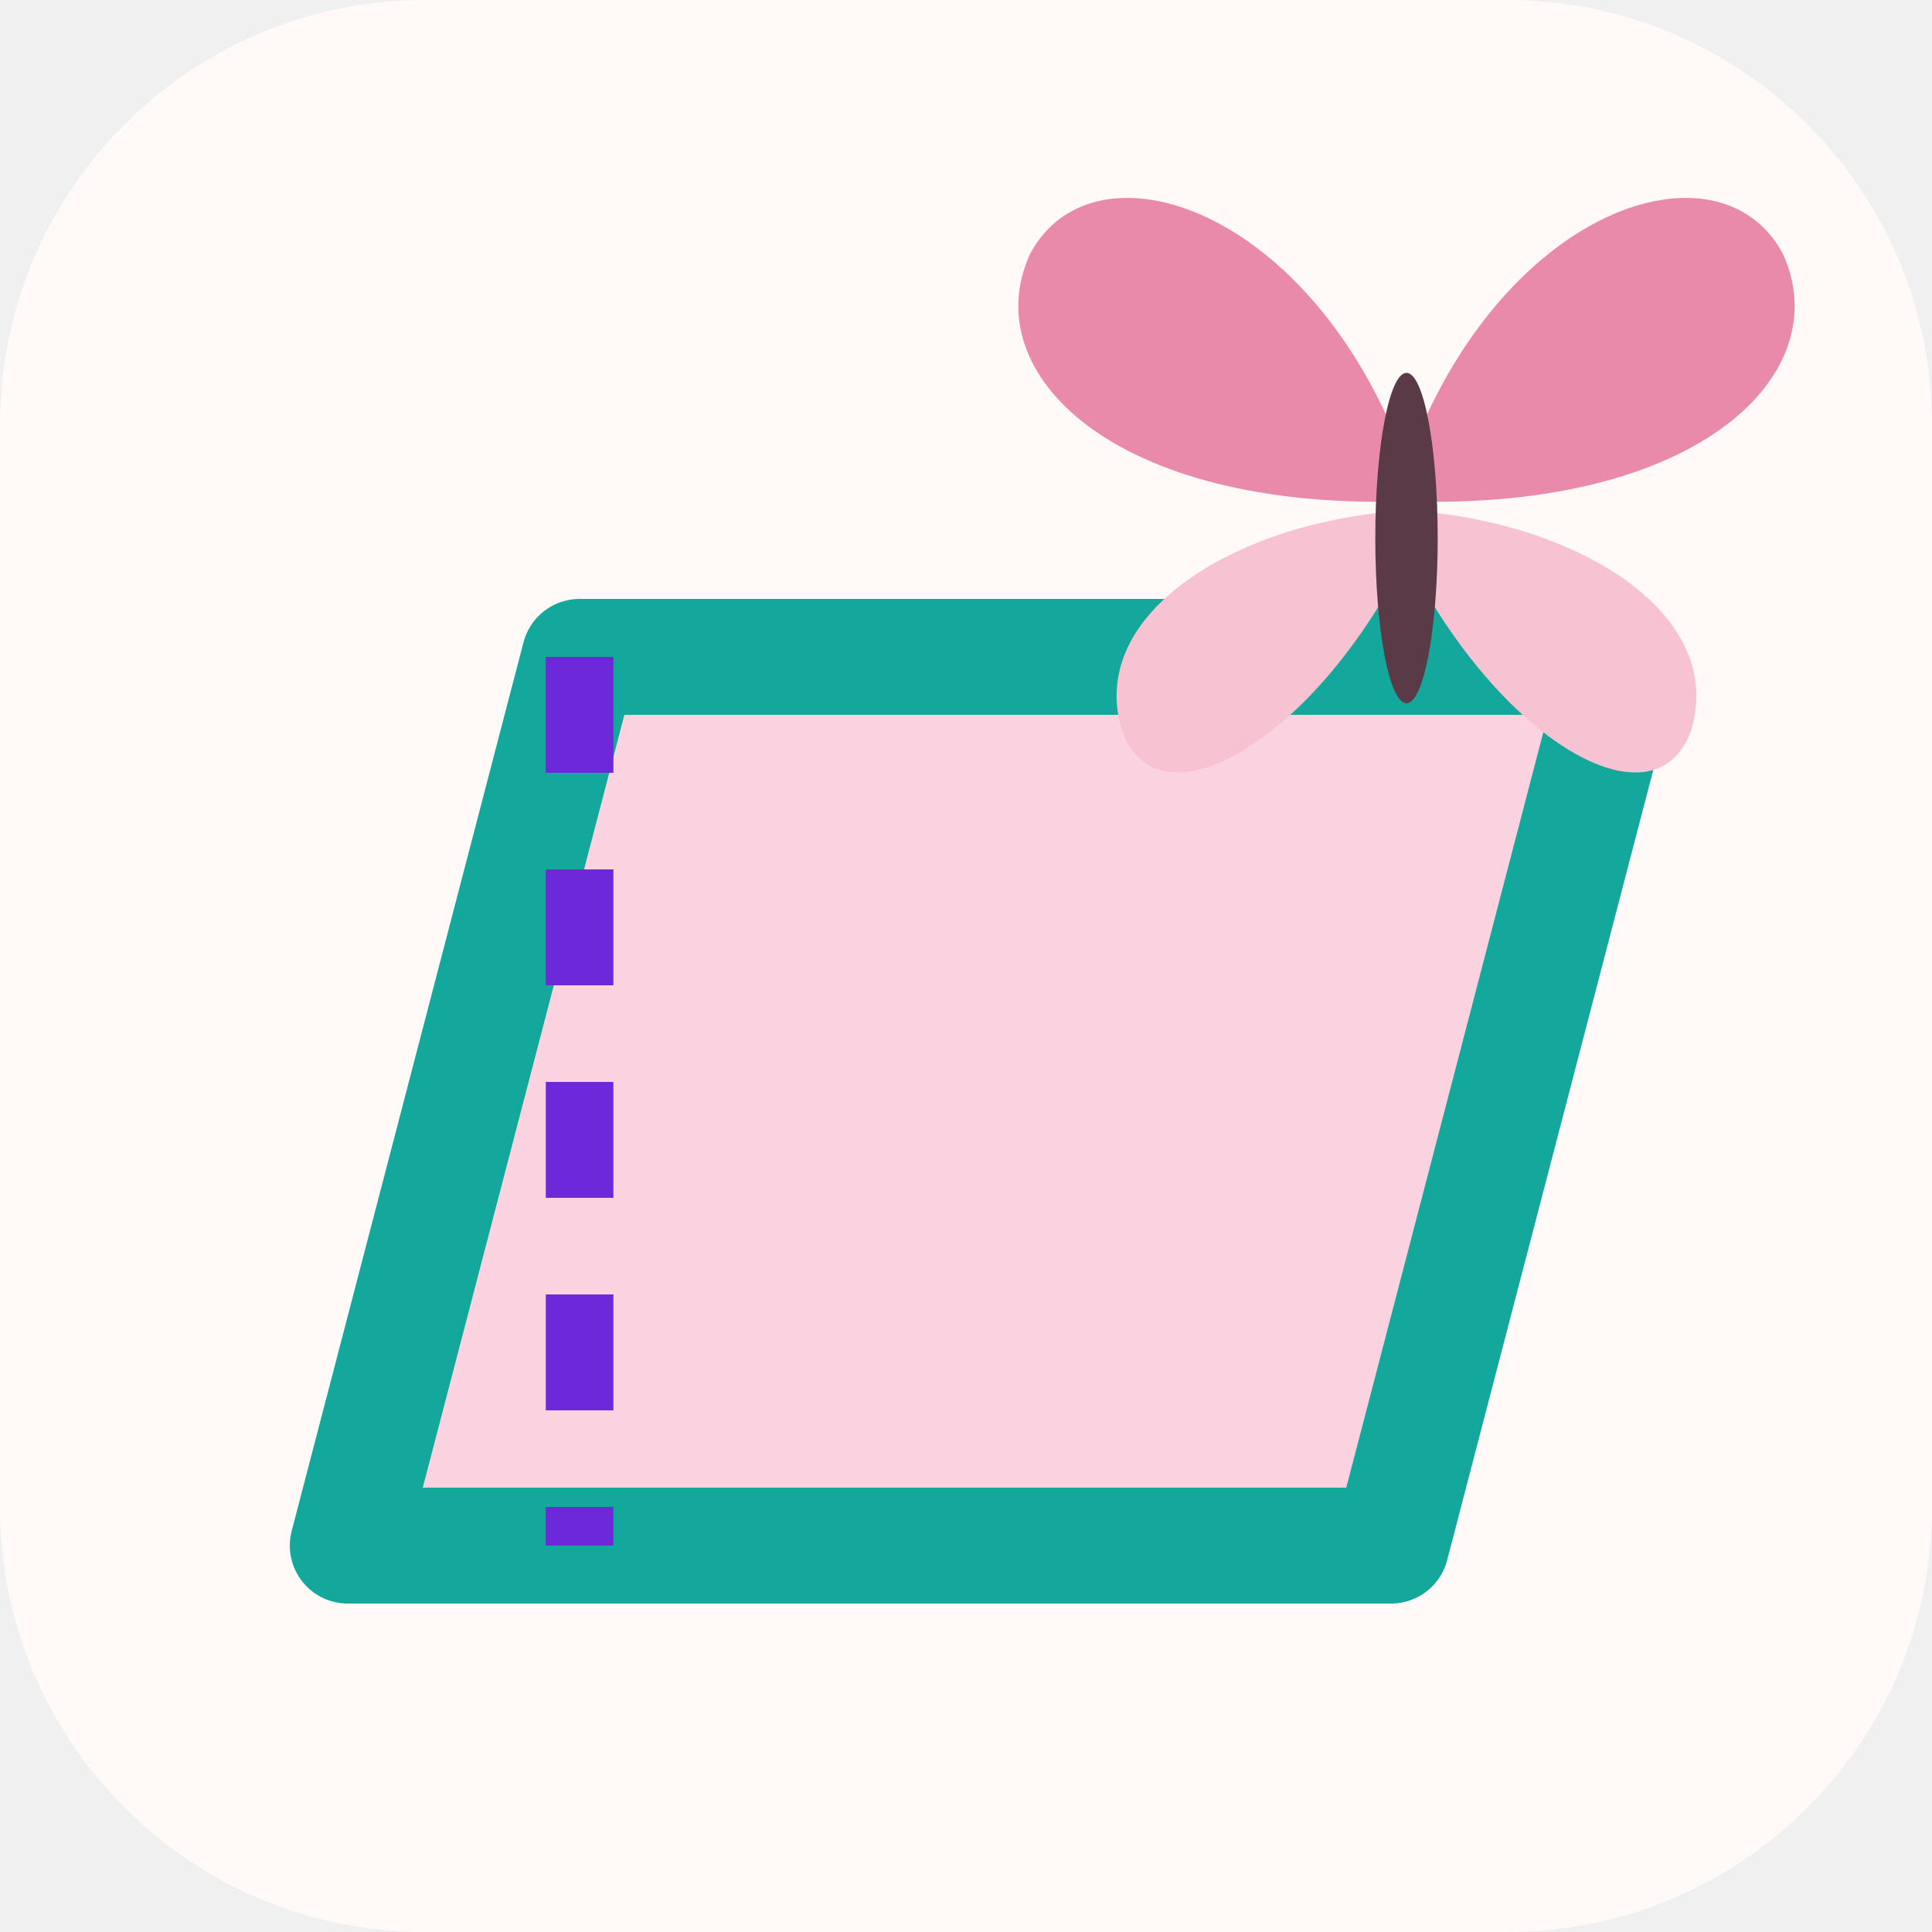
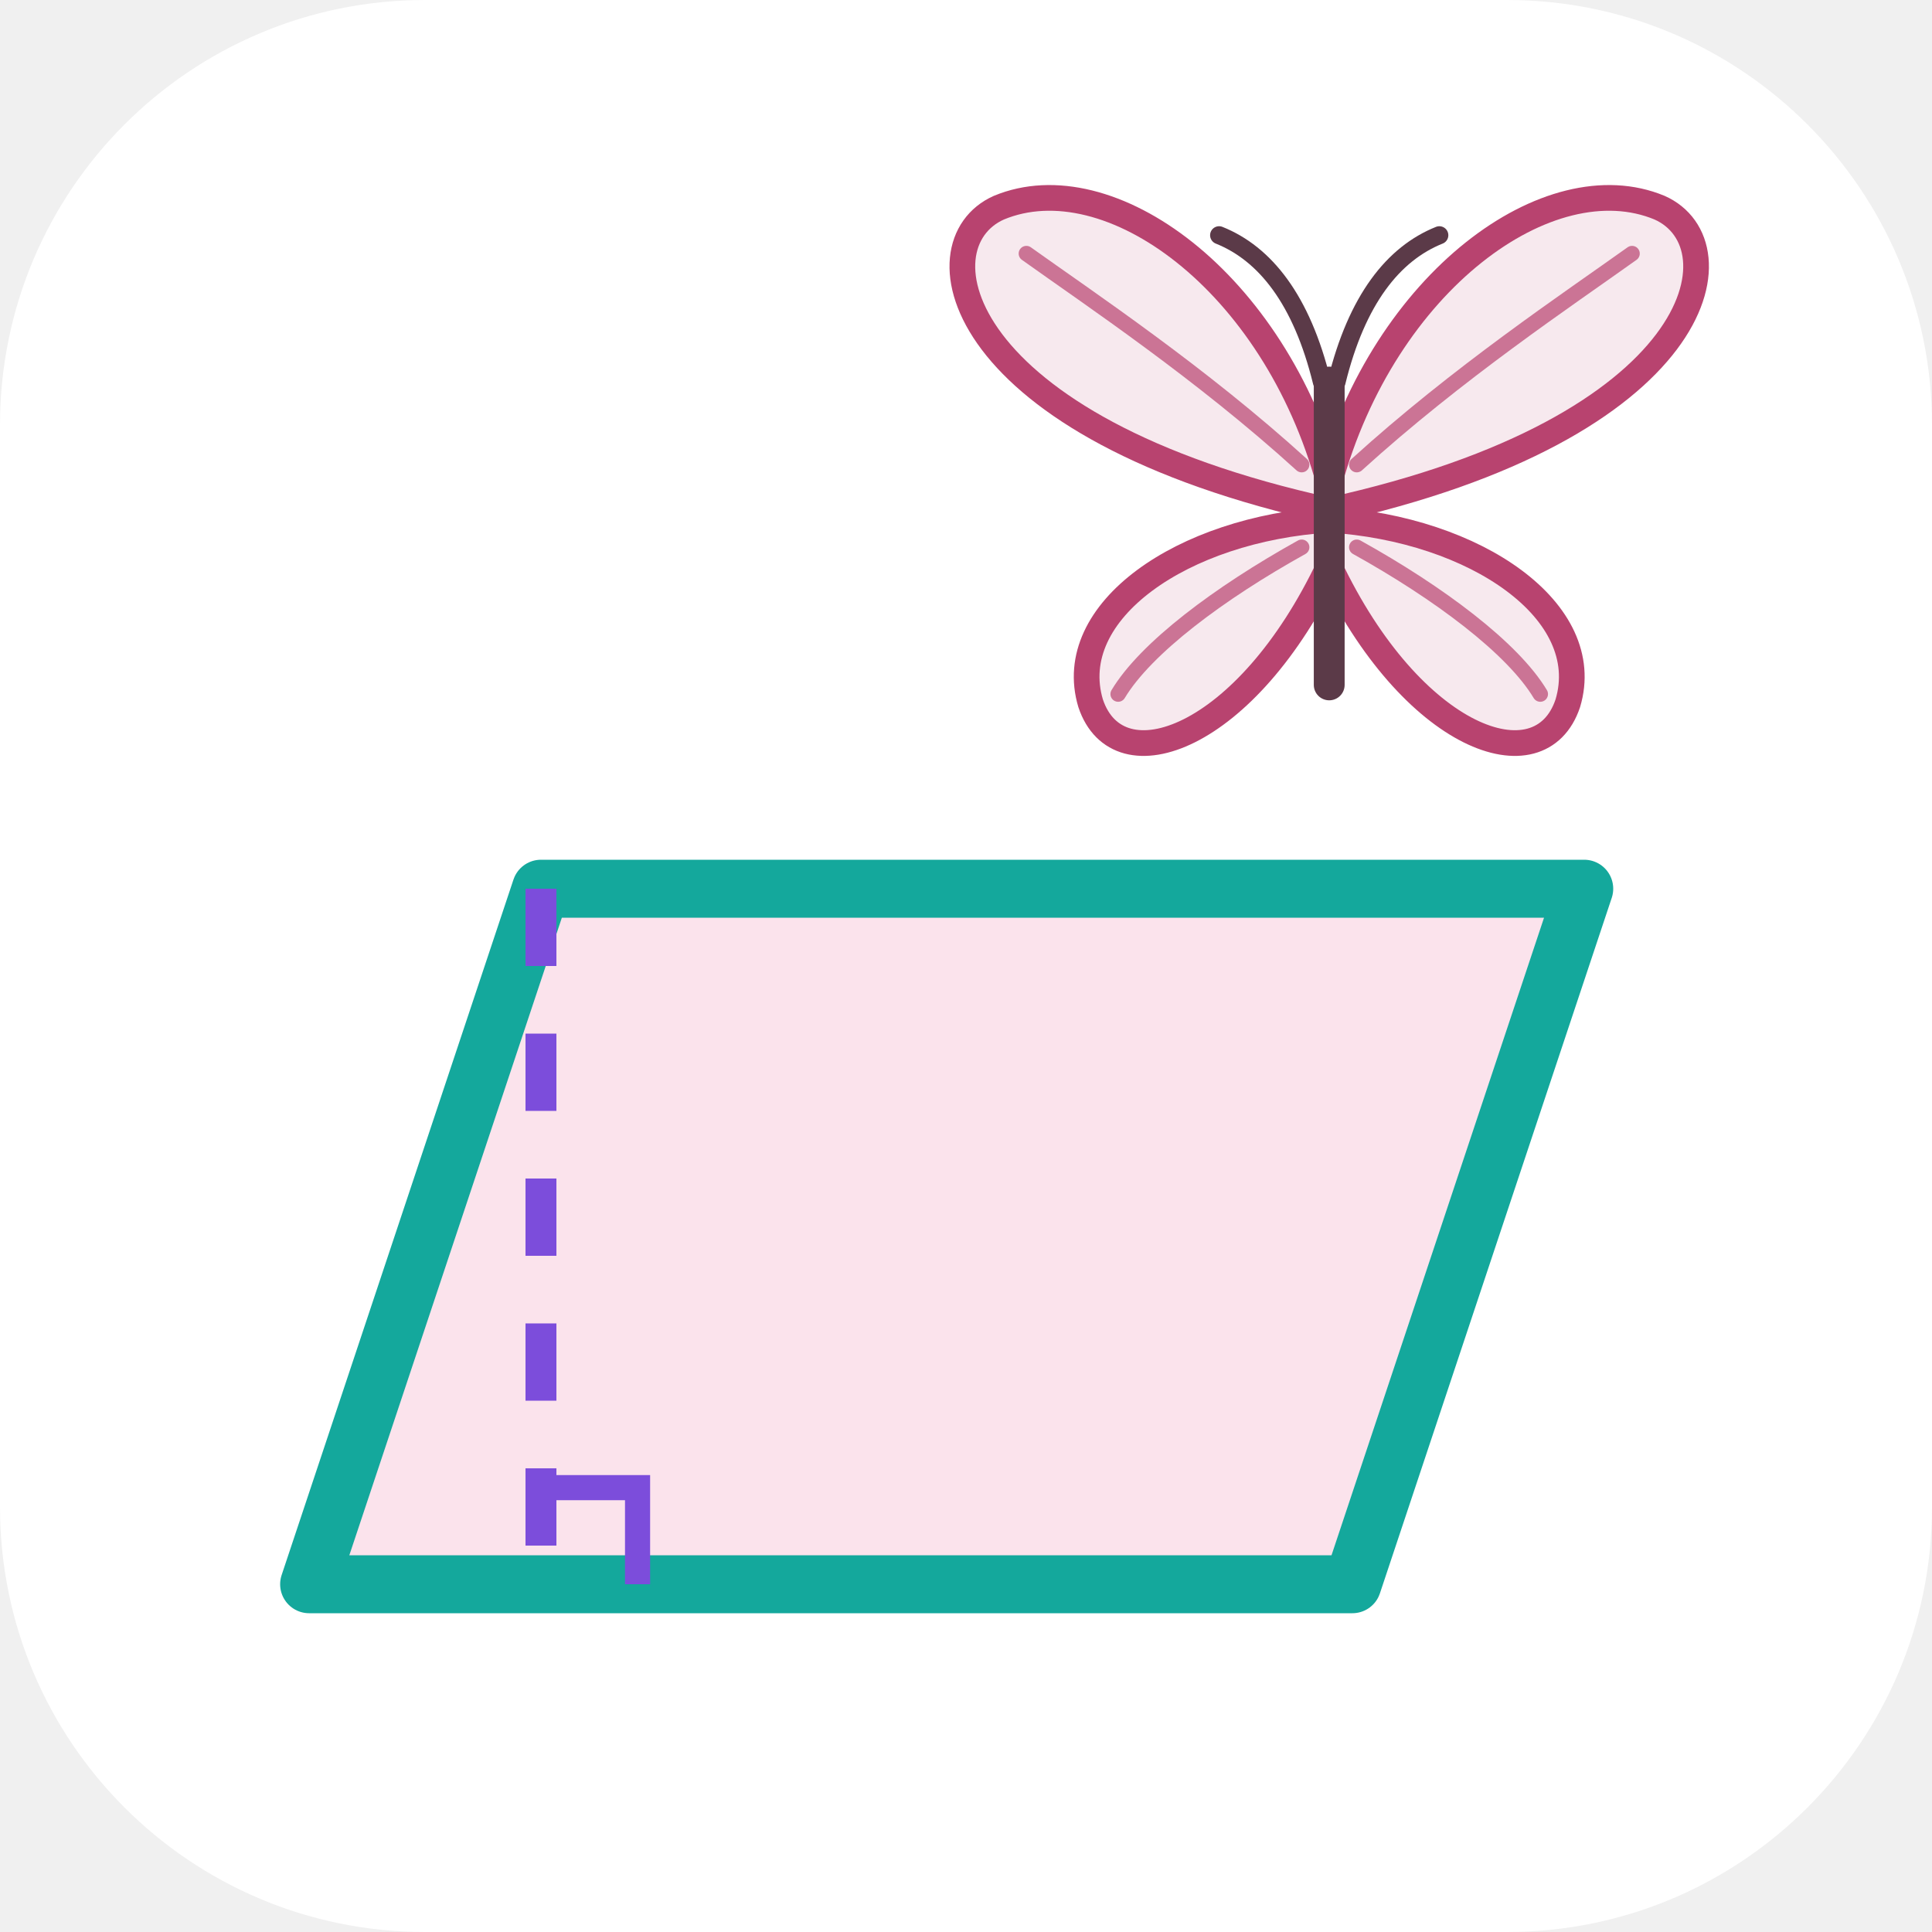
<svg xmlns="http://www.w3.org/2000/svg" viewBox="0 0 100 100">
-   <rect width="100" height="100" rx="22" fill="#fffaf7" />
-   <polygon points="30,34 84,34 72,80 18,80" fill="#fbd3e0" stroke="#14a89c" stroke-width="6" stroke-linejoin="round" />
-   <line x1="30" y1="34" x2="30" y2="80" stroke="#6d28d9" stroke-width="3.5" stroke-dasharray="6 5" />
-   <g transform="translate(50,6) scale(0.95)">
-     <path d="M24 19 C19 5 7 1 3.5 7.5 C0.5 14 8 21.5 24 21 Z M24 19 C29 5 41 1 44.5 7.5 C47.5 14 40 21.5 24 21 Z" fill="#e98aab" />
-     <path d="M24 21.5 C15 22 6.5 27 8.5 33.5 C10.5 39 19 34 24 24 Z M24 21.5 C33 22 41.5 27 39.5 33.5 C37.5 39 29 34 24 24 Z" fill="#f7c3d3" />
-     <ellipse cx="24" cy="23" rx="1.7" ry="9" fill="#5b3a48" />
+   <rect width="100" height="100" rx="22" fill="#fff" />
+   <polygon points="28,46 82,46 70,82 16,82" fill="#fbe3ec" stroke="#14a89c" stroke-width="3" stroke-linejoin="round" />
+   <line x1="28" y1="46" x2="28" y2="82" stroke="#7c4ddb" stroke-width="1.6" stroke-dasharray="4 3.5" />
+   <path d="M28,77 h5 v5" fill="none" stroke="#7c4ddb" stroke-width="1.3" />
+   <g transform="translate(46,6) scale(0.95)">
+     <path d="M24 20 C21 9 12 2.5 6 5 C1.5 7 3.5 17 24 21.5 Z" fill="#b8436f" fill-opacity="0.12" stroke="#b8436f" stroke-width="1.4" stroke-linejoin="round" stroke-linecap="round" />
+     <path d="M24 20 C27 9 36 2.5 42 5 C46.5 7 44.5 17 24 21.5 Z" fill="#b8436f" fill-opacity="0.12" stroke="#b8436f" stroke-width="1.4" stroke-linejoin="round" stroke-linecap="round" />
+     <path d="M24 22 C16 22.5 9.5 27 11 32 C12.5 36.5 19.5 34 24 24.5 Z" fill="#b8436f" fill-opacity="0.12" stroke="#b8436f" stroke-width="1.4" stroke-linejoin="round" stroke-linecap="round" />
+     <path d="M24 22 C32 22.5 38.5 27 37 32 C35.5 36.5 28.5 34 24 24.5 Z" fill="#b8436f" fill-opacity="0.12" stroke="#b8436f" stroke-width="1.4" stroke-linejoin="round" stroke-linecap="round" />
+     <path d="M22.5 19 C17 14 11 10 7.5 7.5 M25.5 19 C31 14 37 10 40.5 7.5 M22.5 23.5 C18 26 14 29 12.5 31.5 M25.5 23.5 C30 26 34 29 35.5 31.5" fill="none" stroke="#b8436f" stroke-width="0.84" stroke-linecap="round" opacity=".7" />
+     <path d="M24 14.5 L24 31" stroke="#5b3a48" stroke-width="1.68" stroke-linecap="round" />
+     <path d="M23.6 14.5 C22.5 10 20.5 7.5 18 6.5 M24.4 14.5 C25.5 10 27.5 7.5 30 6.5" fill="none" stroke="#5b3a48" stroke-width="0.98" stroke-linecap="round" />
  </g>
</svg>
